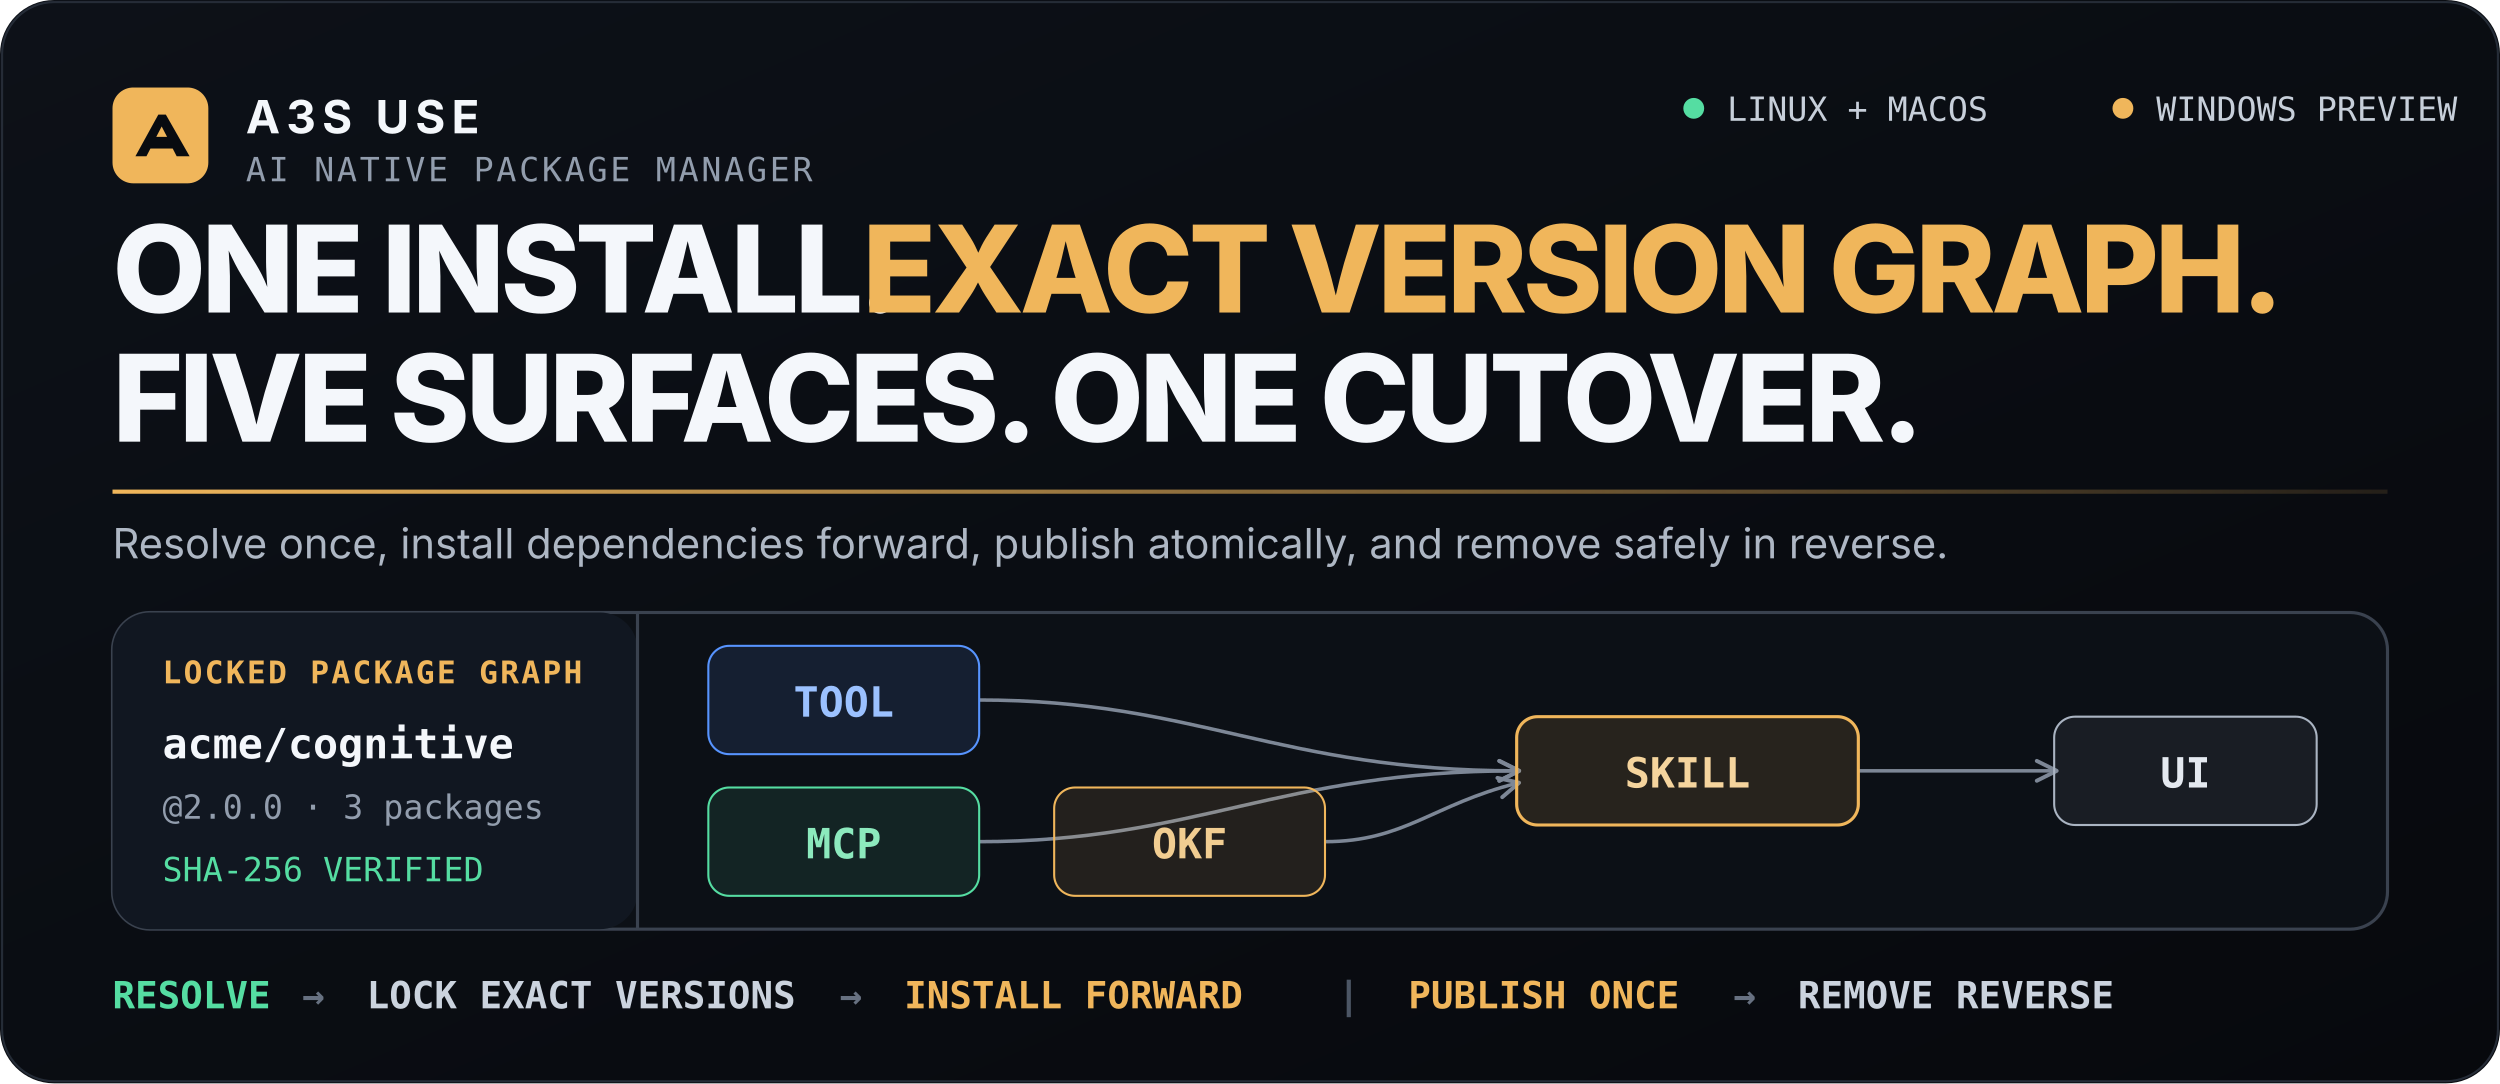
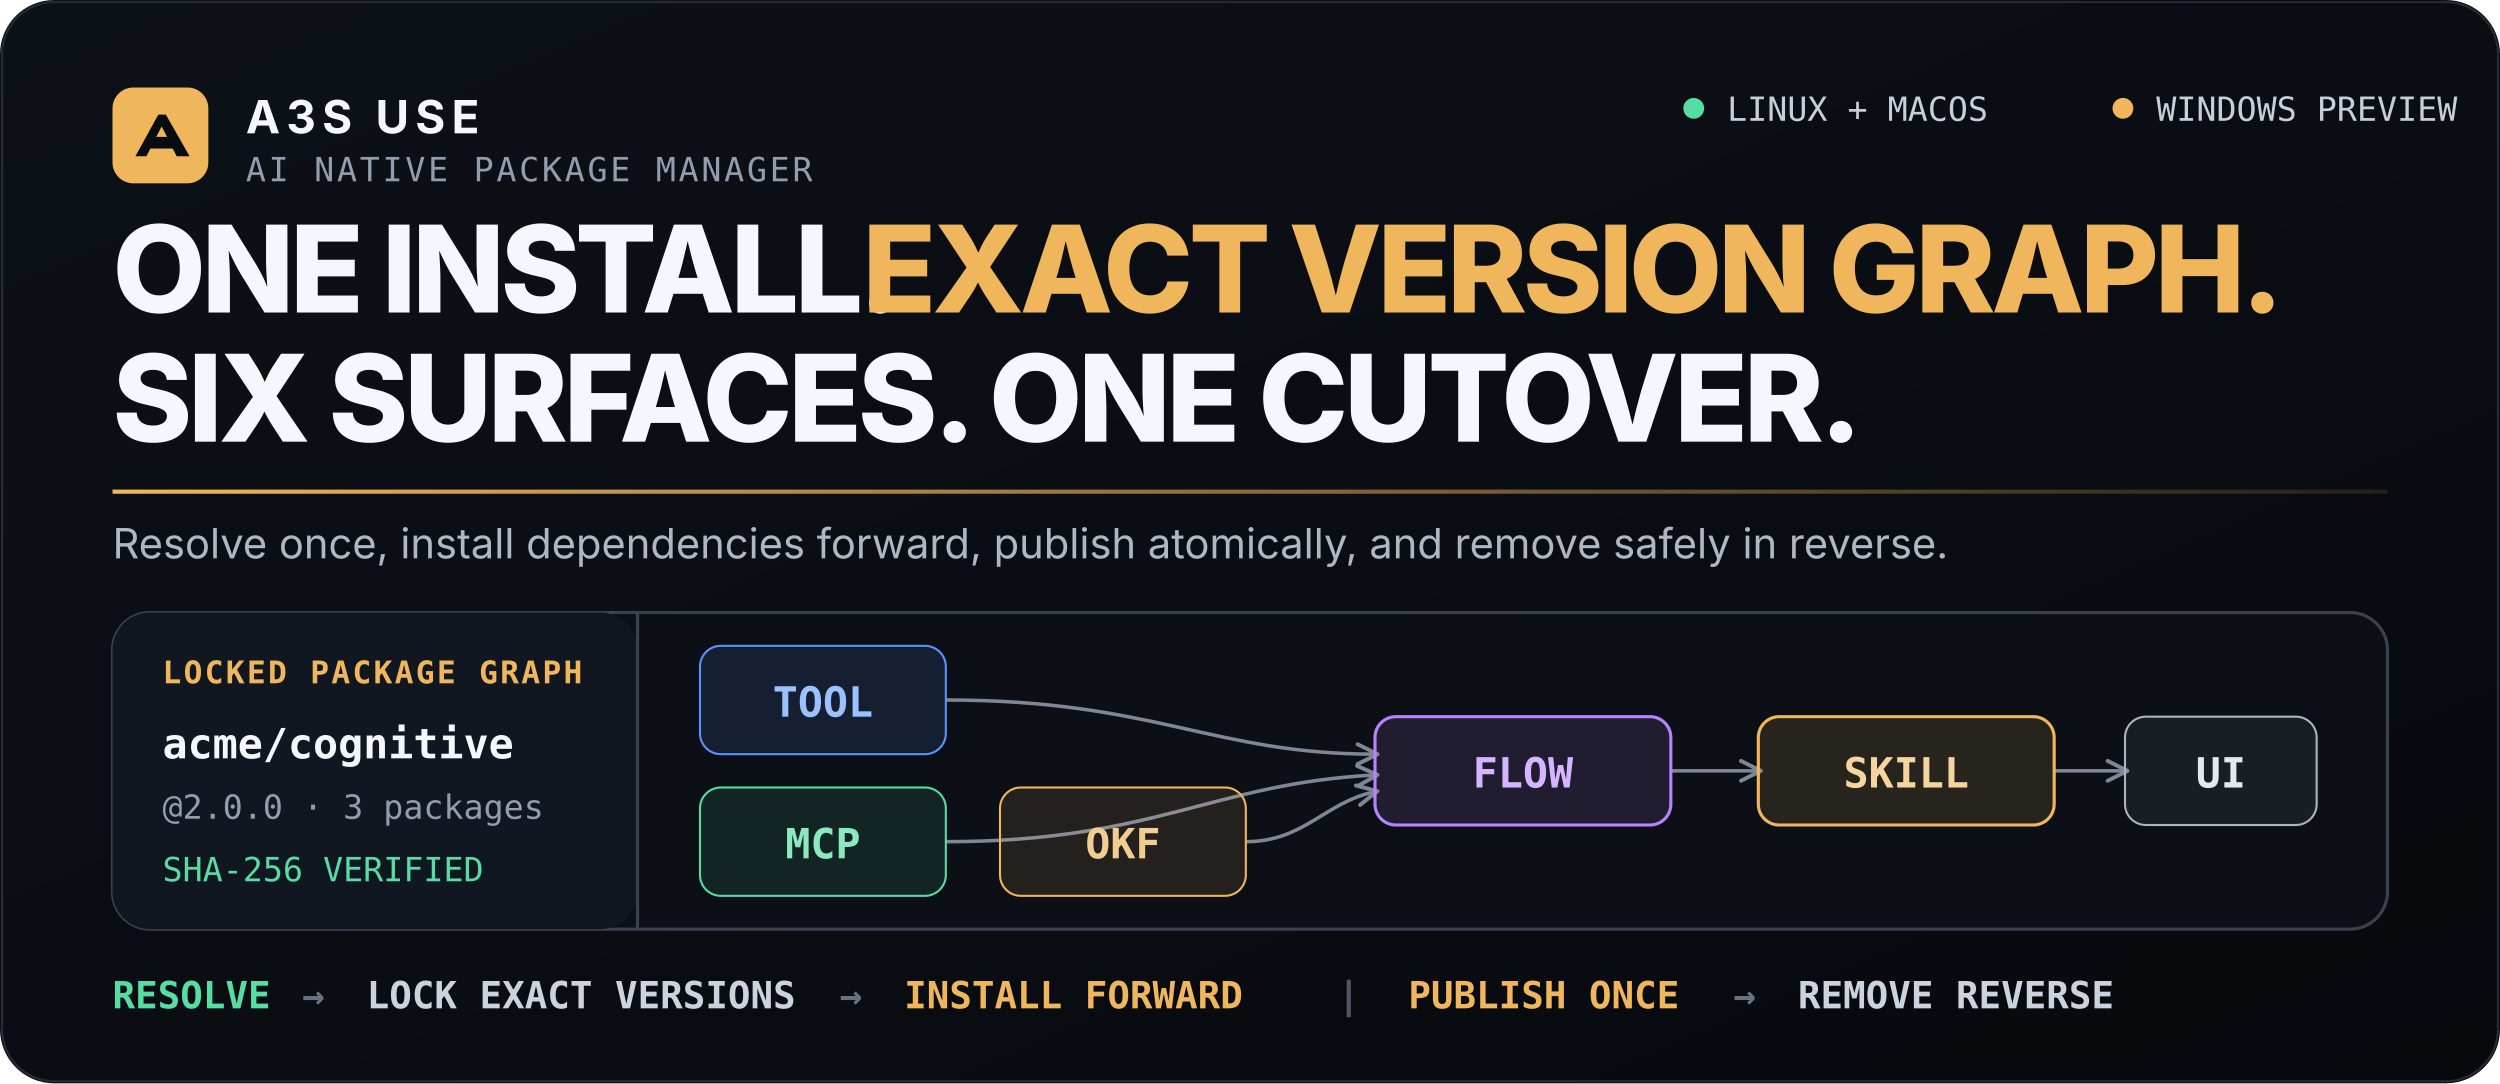
<svg xmlns="http://www.w3.org/2000/svg" width="1200" height="520" viewBox="0 0 1200 520" role="img" aria-labelledby="title desc">
  <defs>
    <linearGradient id="background" x1="0" y1="0" x2="1" y2="1">
      <stop offset="0" stop-color="#0d1118" />
      <stop offset="1" stop-color="#07090d" />
    </linearGradient>
    <linearGradient id="rule" x1="0" y1="0" x2="1" y2="0">
      <stop offset="0" stop-color="#f0b65b" />
      <stop offset="1" stop-color="#f0b65b" stop-opacity="0.12" />
    </linearGradient>
    <marker id="arrow" viewBox="0 0 10 10" refX="8" refY="5" markerWidth="7" markerHeight="7" orient="auto-start-reverse">
      <path d="M1 1 9 5 1 9" fill="none" stroke="#7d8796" stroke-width="1.6" stroke-linecap="round" stroke-linejoin="round" />
    </marker>
  </defs>
  <rect width="1200" height="520" rx="26" fill="url(#background)" />
  <rect x="1" y="1" width="1198" height="518" rx="25" fill="none" stroke="#252c37" />
  <g transform="translate(54 42)">
    <rect width="46" height="46" rx="10" fill="#f0b65b" />
    <path d="m11 33 11-20h3.6L37 33h-6.2l-1.9-3.7H18.2L16.3 33Zm10-9.3h5.2l-2.6-5Z" fill="#080b10" />
    <text x="64" y="22" fill="#f4f7fb" font-family="-apple-system, BlinkMacSystemFont, 'Segoe UI', sans-serif" font-size="22" font-weight="750" letter-spacing="3">A3S USE</text>
    <text x="64" y="45" fill="#929dad" font-family="ui-monospace, SFMono-Regular, Menlo, Consolas, monospace" font-size="16" letter-spacing="1.3">AI NATIVE PACKAGE MANAGER</text>
  </g>
  <g transform="translate(805 44)" font-family="ui-monospace, SFMono-Regular, Menlo, Consolas, monospace" font-size="16">
    <circle cx="8" cy="8" r="5" fill="#55dda2" />
    <text x="24" y="14" fill="#c7cfda">LINUX + MACOS</text>
    <circle cx="214" cy="8" r="5" fill="#f0b65b" />
    <text x="230" y="14" fill="#c7cfda">WINDOWS PREVIEW</text>
  </g>
  <g transform="translate(54 150)">
    <text fill="#f4f7fb" font-family="-apple-system, BlinkMacSystemFont, 'Segoe UI', sans-serif" font-size="58" font-weight="780" letter-spacing="-2">ONE INSTALL.</text>
    <text x="360" fill="#f0b65b" font-family="-apple-system, BlinkMacSystemFont, 'Segoe UI', sans-serif" font-size="58" font-weight="780" letter-spacing="-2">EXACT VERSION GRAPH.</text>
-     <text y="62" fill="#f4f7fb" font-family="-apple-system, BlinkMacSystemFont, 'Segoe UI', sans-serif" font-size="58" font-weight="780" letter-spacing="-2">FIVE SURFACES. ONE CUTOVER.</text>
+     <text y="62" fill="#f4f7fb" font-family="-apple-system, BlinkMacSystemFont, 'Segoe UI', sans-serif" font-size="58" font-weight="780" letter-spacing="-2">SIX SURFACES. ONE CUTOVER.</text>
    <rect y="85" width="1092" height="2" fill="url(#rule)" />
    <text y="118" fill="#aeb7c4" font-family="-apple-system, BlinkMacSystemFont, 'Segoe UI', sans-serif" font-size="20">
      Resolve once, install dependencies forward, publish atomically, and remove safely in reverse.
    </text>
  </g>
  <g id="package-proof" transform="translate(54 294)">
    <rect width="1092" height="152" rx="18" fill="#0c1016" stroke="#3a424f" stroke-width="1.5" />
    <rect width="252" height="152" rx="18" fill="#111721" />
    <path d="M252 0v152" stroke="#3a424f" stroke-width="1.5" />
    <text x="24" y="34" fill="#f0b65b" font-family="ui-monospace, SFMono-Regular, Menlo, Consolas, monospace" font-size="15" font-weight="700" letter-spacing="1.1">LOCKED PACKAGE GRAPH</text>
    <text x="24" y="70" fill="#f4f7fb" font-family="ui-monospace, SFMono-Regular, Menlo, Consolas, monospace" font-size="20" font-weight="700">acme/cognitive</text>
    <text x="24" y="99" fill="#929dad" font-family="ui-monospace, SFMono-Regular, Menlo, Consolas, monospace" font-size="16">@2.0.0 · 3 packages</text>
    <text x="24" y="129" fill="#55dda2" font-family="ui-monospace, SFMono-Regular, Menlo, Consolas, monospace" font-size="16">SHA-256 VERIFIED</text>
    <g id="dependency-rails" fill="none" stroke="#7d8796" stroke-width="1.7" marker-end="url(#arrow)">
-       <path d="M416 42 C520 42 560 76 674 76" />
-       <path d="M416 110 C520 110 560 76 674 76" />
-       <path d="M582 110 C620 110 634 92 674 82" />
-       <path d="M838 76 H932" />
+       <path d="M400 42 C500 42 528 68 606 68" />
+       <path d="M400 110 C500 110 528 82 606 78" />
+       <path d="M544 110 C572 110 582 91 606 86" />
+       <path d="M748 76 H790" />
+       <path d="M932 76 H966" />
    </g>
-     <g id="tool" transform="translate(286 16)">
-       <rect width="130" height="52" rx="10" fill="#5794ff" fill-opacity="0.12" stroke="#5794ff" />
-       <text x="65" y="34" text-anchor="middle" fill="#9bc1ff" font-family="ui-monospace, SFMono-Regular, Menlo, Consolas, monospace" font-size="20" font-weight="700">TOOL</text>
+     <g id="tool" transform="translate(282 16)">
+       <rect width="118" height="52" rx="10" fill="#5794ff" fill-opacity="0.12" stroke="#5794ff" />
+       <text x="59" y="34" text-anchor="middle" fill="#9bc1ff" font-family="ui-monospace, SFMono-Regular, Menlo, Consolas, monospace" font-size="20" font-weight="700">TOOL</text>
    </g>
-     <g id="mcp" transform="translate(286 84)">
-       <rect width="130" height="52" rx="10" fill="#55dda2" fill-opacity="0.1" stroke="#55dda2" />
-       <text x="65" y="34" text-anchor="middle" fill="#8ce9bd" font-family="ui-monospace, SFMono-Regular, Menlo, Consolas, monospace" font-size="20" font-weight="700">MCP</text>
+     <g id="mcp" transform="translate(282 84)">
+       <rect width="118" height="52" rx="10" fill="#55dda2" fill-opacity="0.1" stroke="#55dda2" />
+       <text x="59" y="34" text-anchor="middle" fill="#8ce9bd" font-family="ui-monospace, SFMono-Regular, Menlo, Consolas, monospace" font-size="20" font-weight="700">MCP</text>
    </g>
-     <g id="okf" transform="translate(452 84)">
-       <rect width="130" height="52" rx="10" fill="#f0b65b" fill-opacity="0.1" stroke="#f0b65b" />
-       <text x="65" y="34" text-anchor="middle" fill="#f1cd91" font-family="ui-monospace, SFMono-Regular, Menlo, Consolas, monospace" font-size="20" font-weight="700">OKF</text>
+     <g id="okf" transform="translate(426 84)">
+       <rect width="118" height="52" rx="10" fill="#f0b65b" fill-opacity="0.1" stroke="#f0b65b" />
+       <text x="59" y="34" text-anchor="middle" fill="#f1cd91" font-family="ui-monospace, SFMono-Regular, Menlo, Consolas, monospace" font-size="20" font-weight="700">OKF</text>
    </g>
-     <g id="skill" transform="translate(674 50)">
-       <rect width="164" height="52" rx="10" fill="#f0b65b" fill-opacity="0.12" stroke="#f0b65b" stroke-width="1.5" />
-       <text x="82" y="34" text-anchor="middle" fill="#f5d49d" font-family="ui-monospace, SFMono-Regular, Menlo, Consolas, monospace" font-size="20" font-weight="700">SKILL</text>
+     <g id="flow" transform="translate(606 50)">
+       <rect width="142" height="52" rx="10" fill="#b982ff" fill-opacity="0.12" stroke="#b982ff" stroke-width="1.5" />
+       <text x="71" y="34" text-anchor="middle" fill="#d5b5ff" font-family="ui-monospace, SFMono-Regular, Menlo, Consolas, monospace" font-size="20" font-weight="700">FLOW</text>
    </g>
-     <g id="ui" transform="translate(932 50)">
-       <rect width="126" height="52" rx="10" fill="#f4f7fb" fill-opacity="0.06" stroke="#aab4c2" />
-       <text x="63" y="34" text-anchor="middle" fill="#e4e9f0" font-family="ui-monospace, SFMono-Regular, Menlo, Consolas, monospace" font-size="20" font-weight="700">UI</text>
+     <g id="skill" transform="translate(790 50)">
+       <rect width="142" height="52" rx="10" fill="#f0b65b" fill-opacity="0.12" stroke="#f0b65b" stroke-width="1.5" />
+       <text x="71" y="34" text-anchor="middle" fill="#f5d49d" font-family="ui-monospace, SFMono-Regular, Menlo, Consolas, monospace" font-size="20" font-weight="700">SKILL</text>
+     </g>
+     <g id="ui" transform="translate(966 50)">
+       <rect width="92" height="52" rx="10" fill="#f4f7fb" fill-opacity="0.06" stroke="#aab4c2" />
+       <text x="46" y="34" text-anchor="middle" fill="#e4e9f0" font-family="ui-monospace, SFMono-Regular, Menlo, Consolas, monospace" font-size="20" font-weight="700">UI</text>
    </g>
  </g>
  <g transform="translate(54 484)" font-family="ui-monospace, SFMono-Regular, Menlo, Consolas, monospace" font-size="18" font-weight="650">
    <text fill="#55dda2">RESOLVE</text>
    <text x="91" fill="#677181">→</text>
    <text x="122" fill="#cbd3de">LOCK EXACT VERSIONS</text>
    <text x="349" fill="#677181">→</text>
    <text x="380" fill="#f0b65b">INSTALL FORWARD</text>
    <text x="588" fill="#4c5665">|</text>
    <text x="622" fill="#f0b65b">PUBLISH ONCE</text>
    <text x="778" fill="#677181">→</text>
    <text x="809" fill="#cbd3de">REMOVE REVERSE</text>
  </g>
</svg>
